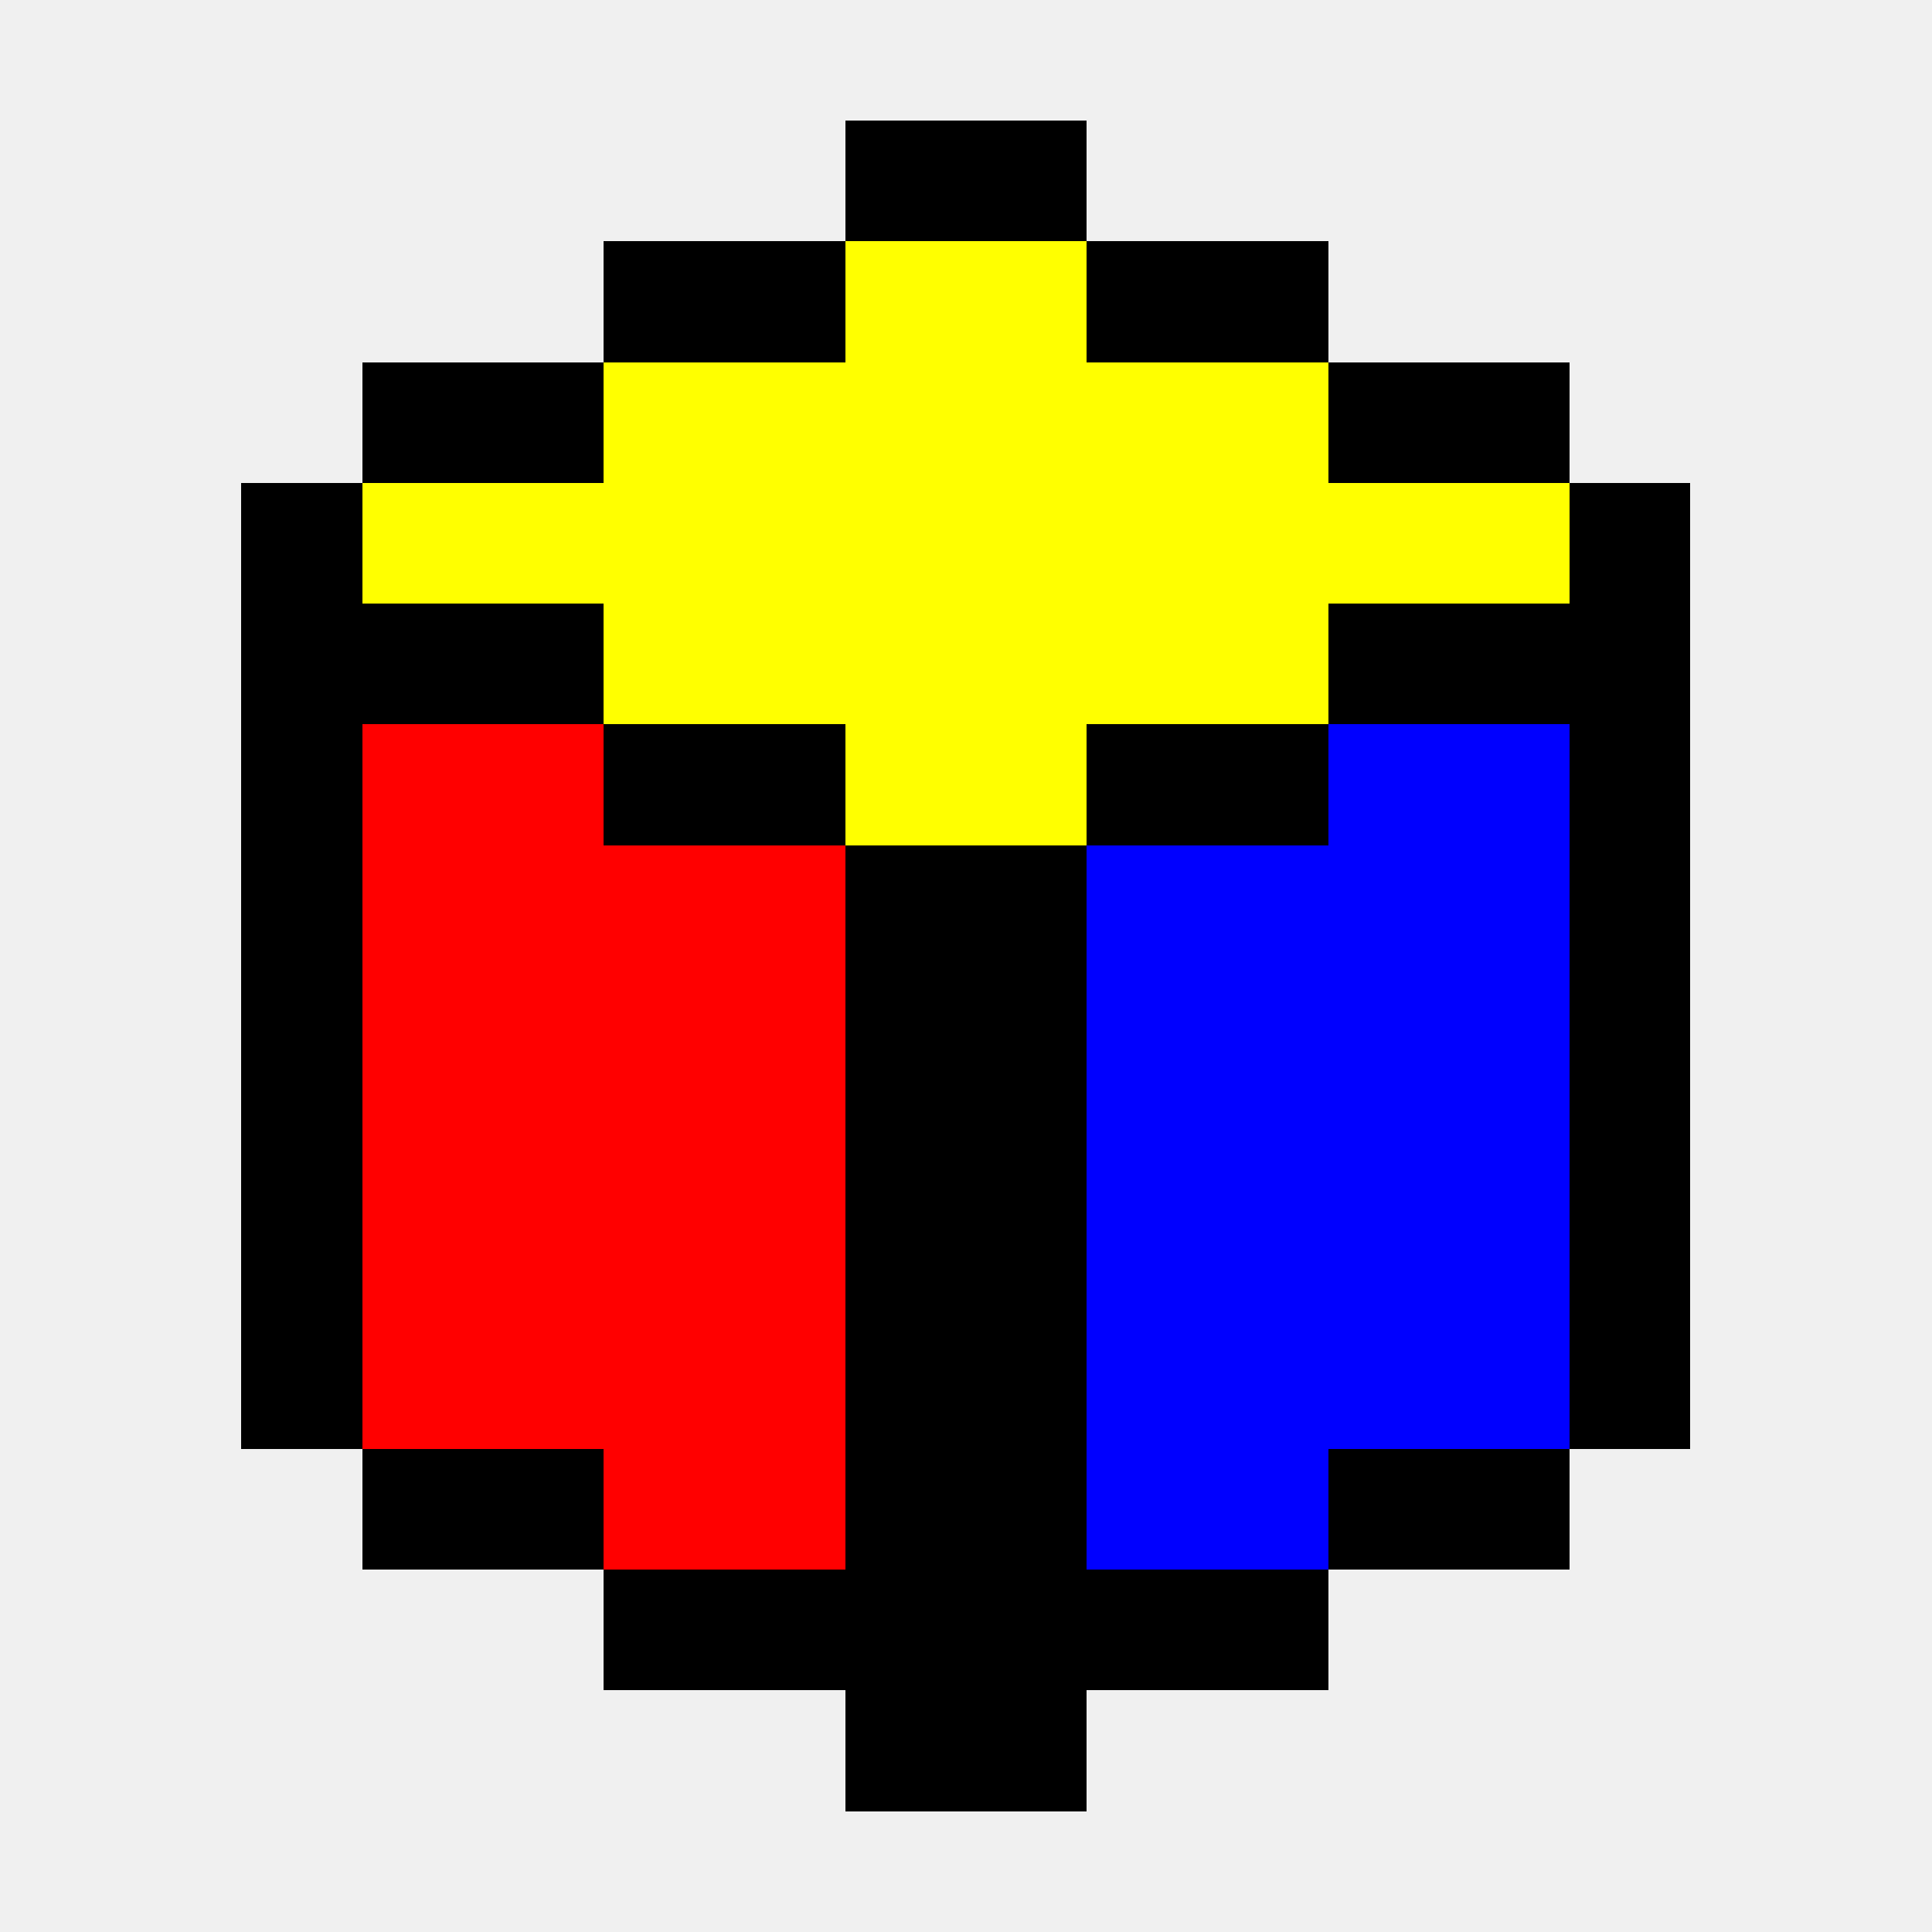
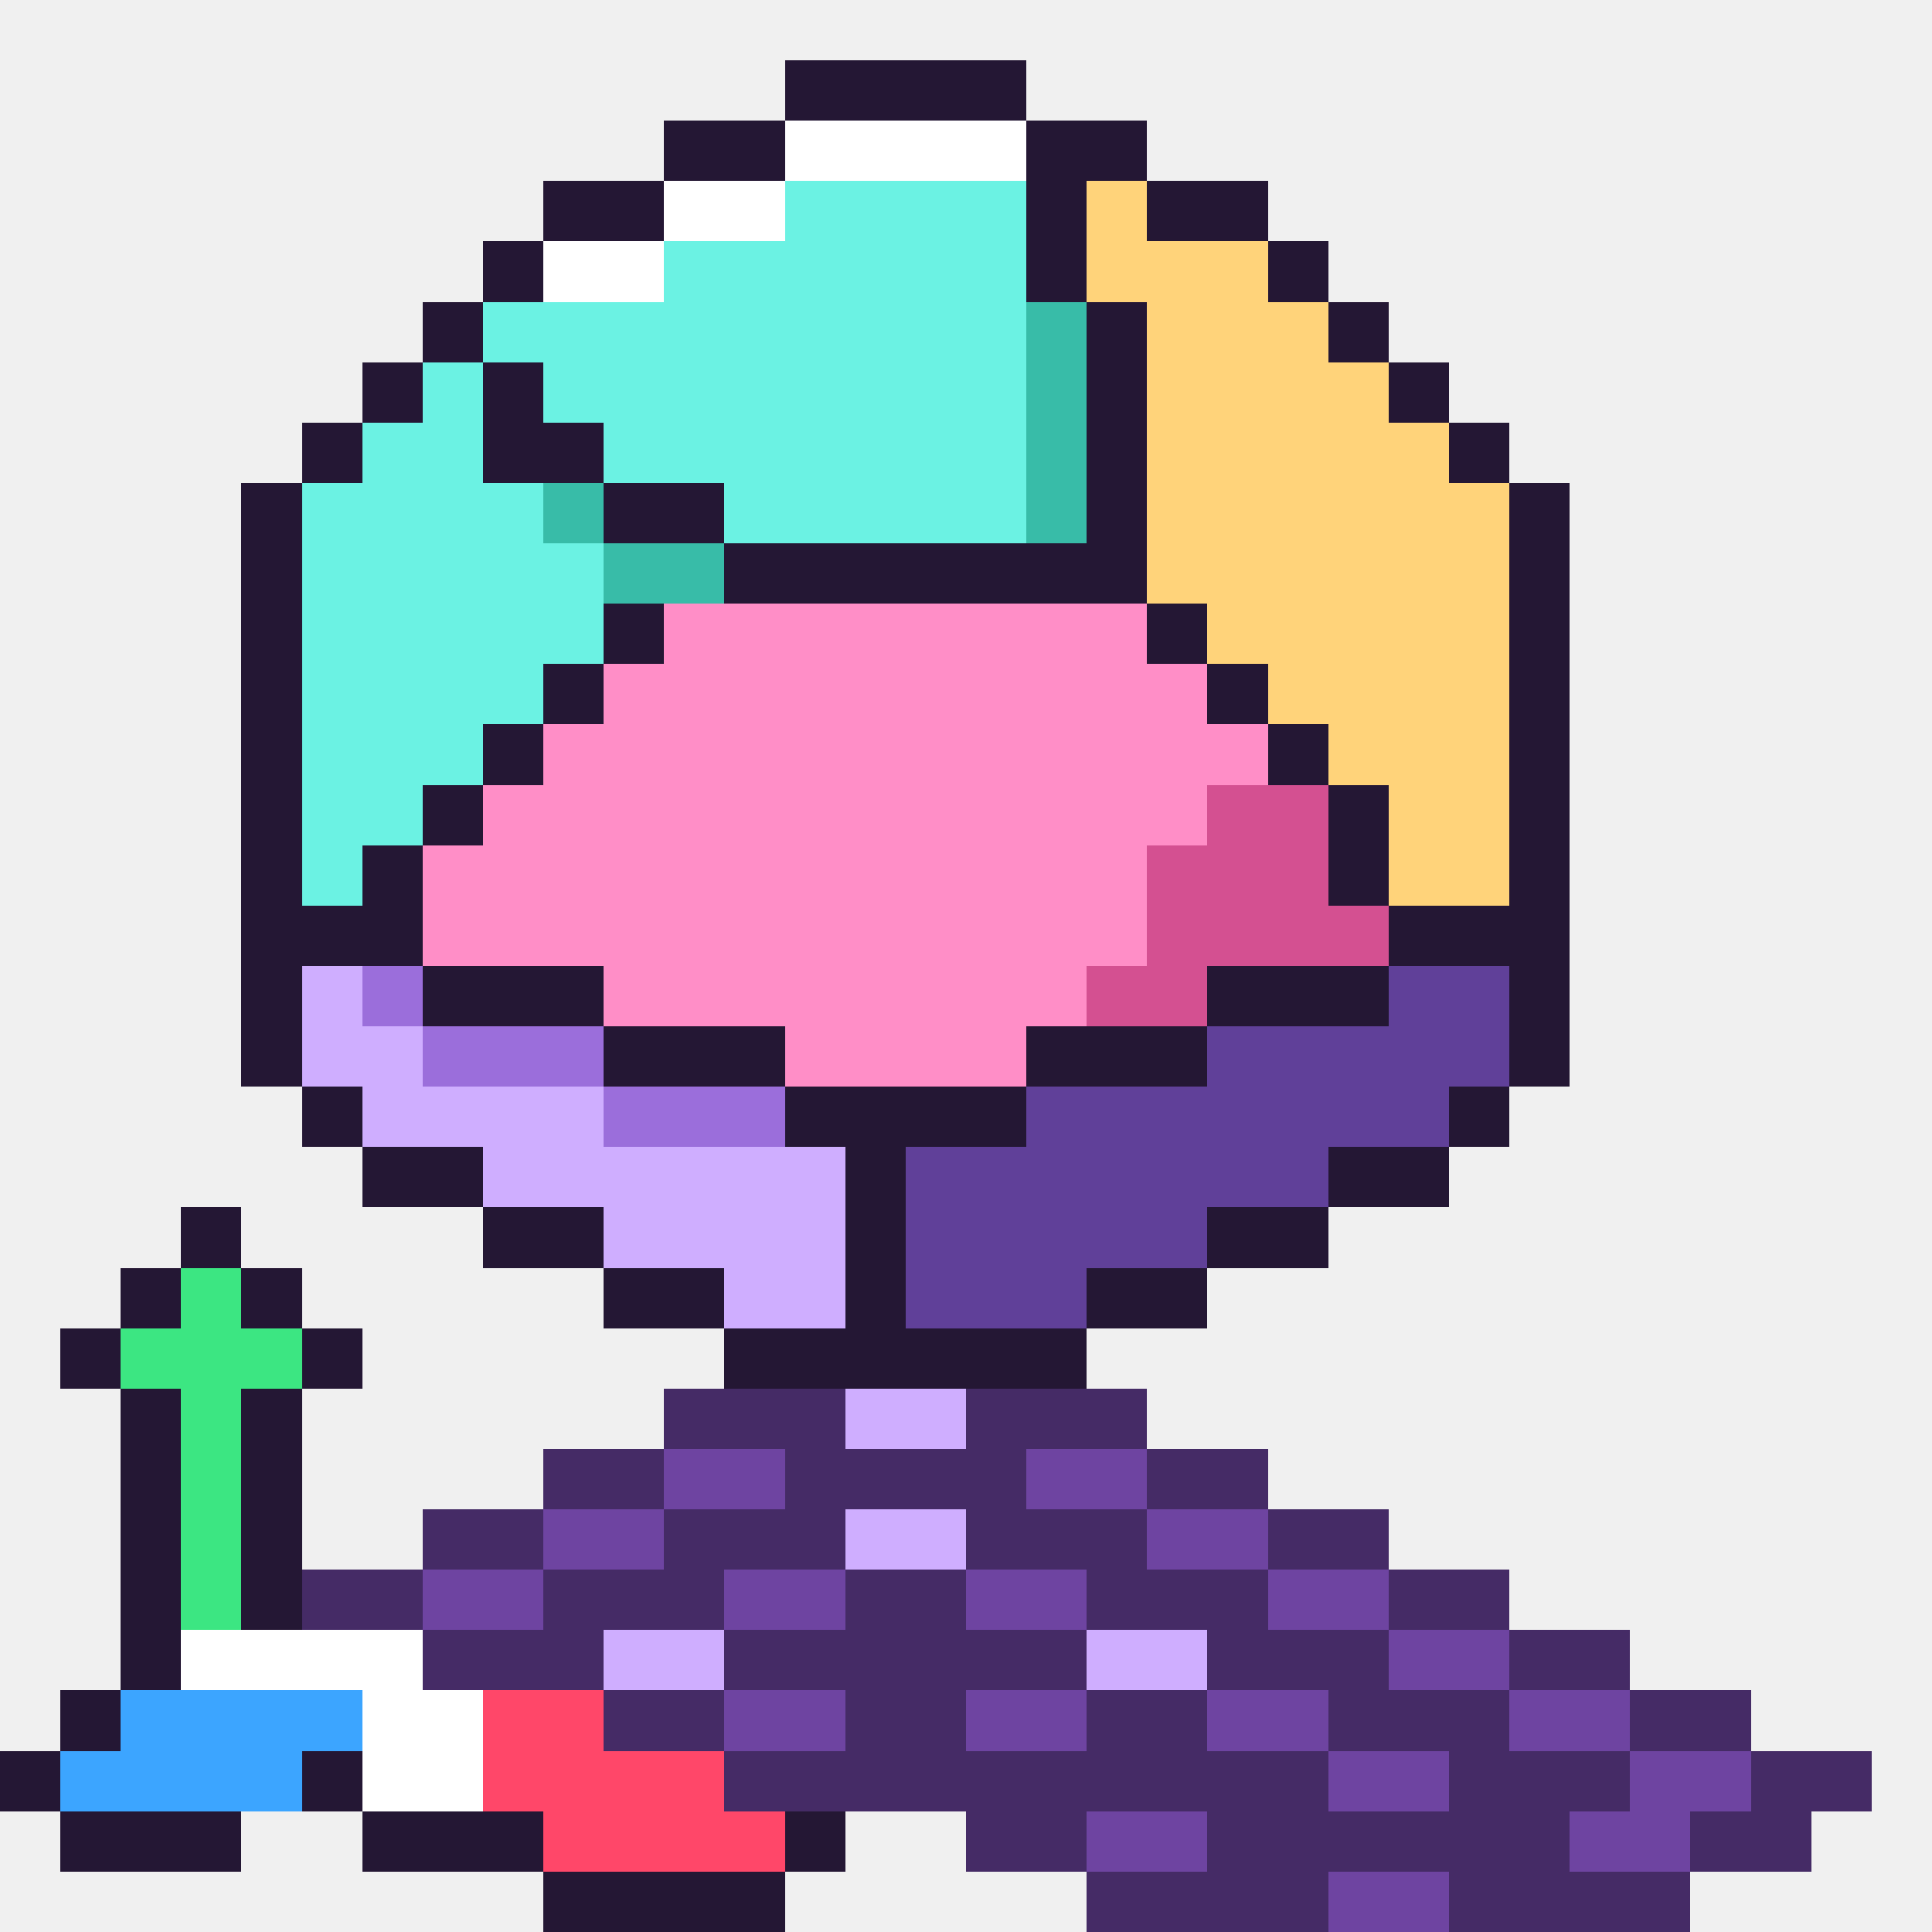
- <svg xmlns="http://www.w3.org/2000/svg" width="16" height="16" viewBox="0 0 16 16" shape-rendering="crispEdges">
-   <path d="M7 1h2v1h2v1h2v1h1v8h-1v1h-2v1H9v1H7v-1H5v-1H3v-1H2V4h1V3h2V2h2z" />
-   <path fill="#ff0" d="M7 2h2v1h2v1h2v1h-2v1H9v1H7V6H5V5H3V4h2V3h2z" />
-   <path fill="#f00" d="M3 6h2v1h2v6H5v-1H3z" />
-   <path fill="#00f" d="M9 7h2V6h2v6h-2v1H9z" />
+ <svg xmlns="http://www.w3.org/2000/svg" width="32" height="32" viewBox="0 0 32 32" shape-rendering="crispEdges">
+   <path fill="#241734" d="M13 1h4v1h-4zM11 2h2v1h-2zM17 2h2v1h-2zM9 3h2v1h-2zM17 3h1v1h-1zM19 3h2v1h-2zM8 4h1v1h-1zM17 4h1v1h-1zM21 4h1v1h-1zM7 5h1v1h-1zM18 5h1v1h-1zM22 5h1v1h-1zM6 6h1v1h-1zM8 6h1v1h-1zM18 6h1v1h-1zM23 6h1v1h-1zM5 7h1v1h-1zM8 7h2v1h-2zM18 7h1v1h-1zM24 7h1v1h-1zM4 8h1v1h-1zM10 8h2v1h-2zM18 8h1v1h-1zM25 8h1v1h-1zM4 9h1v1h-1zM12 9h7v1h-7zM25 9h1v1h-1zM4 10h1v1h-1zM10 10h1v1h-1zM19 10h1v1h-1zM25 10h1v1h-1zM4 11h1v1h-1zM9 11h1v1h-1zM20 11h1v1h-1zM25 11h1v1h-1zM4 12h1v1h-1zM8 12h1v1h-1zM21 12h1v1h-1zM25 12h1v1h-1zM4 13h1v1h-1zM7 13h1v1h-1zM22 13h1v1h-1zM25 13h1v1h-1zM4 14h1v1h-1zM6 14h1v1h-1zM22 14h1v1h-1zM25 14h1v1h-1zM4 15h3v1h-3zM23 15h3v1h-3zM4 16h1v1h-1zM7 16h3v1h-3zM20 16h3v1h-3zM25 16h1v1h-1zM4 17h1v1h-1zM10 17h3v1h-3zM17 17h3v1h-3zM25 17h1v1h-1zM5 18h1v1h-1zM13 18h4v1h-4zM24 18h1v1h-1zM6 19h2v1h-2zM14 19h1v1h-1zM22 19h2v1h-2zM3 20h1v1h-1zM8 20h2v1h-2zM14 20h1v1h-1zM20 20h2v1h-2zM2 21h1v1h-1zM4 21h1v1h-1zM10 21h2v1h-2zM14 21h1v1h-1zM18 21h2v1h-2zM1 22h1v1h-1zM5 22h1v1h-1zM12 22h6v1h-6zM2 23h1v1h-1zM4 23h1v1h-1zM2 24h1v1h-1zM4 24h1v1h-1zM2 25h1v1h-1zM4 25h1v1h-1zM2 26h1v1h-1zM4 26h1v1h-1zM2 27h1v1h-1zM1 28h1v1h-1zM0 29h1v1h-1zM5 29h1v1h-1zM1 30h3v1h-3zM6 30h3v1h-3zM13 30h1v1h-1zM9 31h4v1h-4z" />
+   <path fill="#452b66" d="M11 23h3v1h-3zM16 23h3v1h-3zM9 24h2v1h-2zM13 24h4v1h-4zM19 24h2v1h-2zM7 25h2v1h-2zM11 25h3v1h-3zM16 25h3v1h-3zM21 25h2v1h-2zM5 26h2v1h-2zM9 26h3v1h-3zM14 26h2v1h-2zM18 26h3v1h-3zM23 26h2v1h-2zM7 27h3v1h-3zM12 27h6v1h-6zM20 27h3v1h-3zM25 27h2v1h-2zM10 28h2v1h-2zM14 28h2v1h-2zM18 28h2v1h-2zM22 28h3v1h-3zM27 28h2v1h-2zM12 29h10v1h-10zM24 29h3v1h-3zM29 29h2v1h-2zM16 30h2v1h-2zM20 30h6v1h-6zM28 30h2v1h-2zM18 31h4v1h-4zM24 31h4v1h-4z" />
+   <path fill="#6e44a1" d="M11 24h2v1h-2zM17 24h2v1h-2zM9 25h2v1h-2zM19 25h2v1h-2zM7 26h2v1h-2zM12 26h2v1h-2zM16 26h2v1h-2zM21 26h2v1h-2zM23 27h2v1h-2zM12 28h2v1h-2zM16 28h2v1h-2zM20 28h2v1h-2zM25 28h2v1h-2zM22 29h2v1h-2zM27 29h2v1h-2zM18 30h2v1h-2zM26 30h2v1h-2zM22 31h2v1h-2z" />
+   <path fill="#fff" d="M13 2h4v1h-4zM11 3h2v1h-2zM9 4h2v1h-2zM3 27h4v1h-4zM6 28h2v1h-2zM6 29h2v1h-2z" />
+   <path fill="#6bf2e3" d="M13 3h4v1h-4zM11 4h6v1h-6zM8 5h9v1h-9zM7 6h1v1h-1zM9 6h8v1h-8zM6 7h2v1h-2zM10 7h7v1h-7zM5 8h4v1h-4zM12 8h5v1h-5zM5 9h5v1h-5zM5 10h5v1h-5zM5 11h4v1h-4zM5 12h3v1h-3zM5 13h2v1h-2zM5 14h1v1h-1z" />
+   <path fill="#38bca8" d="M17 5h1v1h-1zM17 6h1v1h-1zM17 7h1v1h-1zM9 8h1v1h-1zM17 8h1v1h-1zM10 9h2v1h-2z" />
+   <path fill="#ffd37a" d="M18 3h1v1h-1zM18 4h3v1h-3zM19 5h3v1h-3zM19 6h4v1h-4zM19 7h5v1h-5zM19 8h6v1h-6zM19 9h6v1h-6zM20 10h5v1h-5zM21 11h4v1h-4zM22 12h3v1h-3zM23 13h2v1h-2zM23 14h2v1h-2z" />
+   <path fill="#ff8ec7" d="M11 10h8v1h-8zM10 11h10v1h-10zM9 12h12v1h-12zM8 13h12v1h-12zM7 14h12v1h-12zM7 15h12v1h-12zM10 16h8v1h-8zM13 17h4v1h-4z" />
+   <path fill="#d45091" d="M20 13h2v1h-2zM19 14h3v1h-3zM19 15h4v1h-4zM18 16h2v1h-2z" />
+   <path fill="#cfaeff" d="M5 16h1v1h-1zM5 17h2v1h-2zM6 18h4v1h-4zM8 19h6v1h-6zM10 20h4v1h-4zM12 21h2v1h-2zM14 23h2v1h-2zM14 25h2v1h-2zM10 27h2v1h-2zM18 27h2v1h-2z" />
+   <path fill="#9b6edb" d="M6 16h1v1h-1zM7 17h3v1h-3zM10 18h3v1h-3z" />
+   <path fill="#604099" d="M23 16h2v1h-2zM20 17h5v1h-5zM17 18h7v1h-7zM15 19h7v1h-7zM15 20h5v1h-5zM15 21h3v1h-3z" />
+   <path fill="#ff4769" d="M8 28h2v1h-2zM8 29h4v1h-4zM9 30h4v1h-4z" />
+   <path fill="#3ce682" d="M3 21h1v1h-1zM2 22h3v1h-3zM3 23h1v1h-1zM3 24h1v1h-1zM3 25h1v1h-1zM3 26h1v1h-1z" />
+   <path fill="#3ca5ff" d="M2 28h4v1h-4zM1 29h4v1h-4z" />
</svg>
